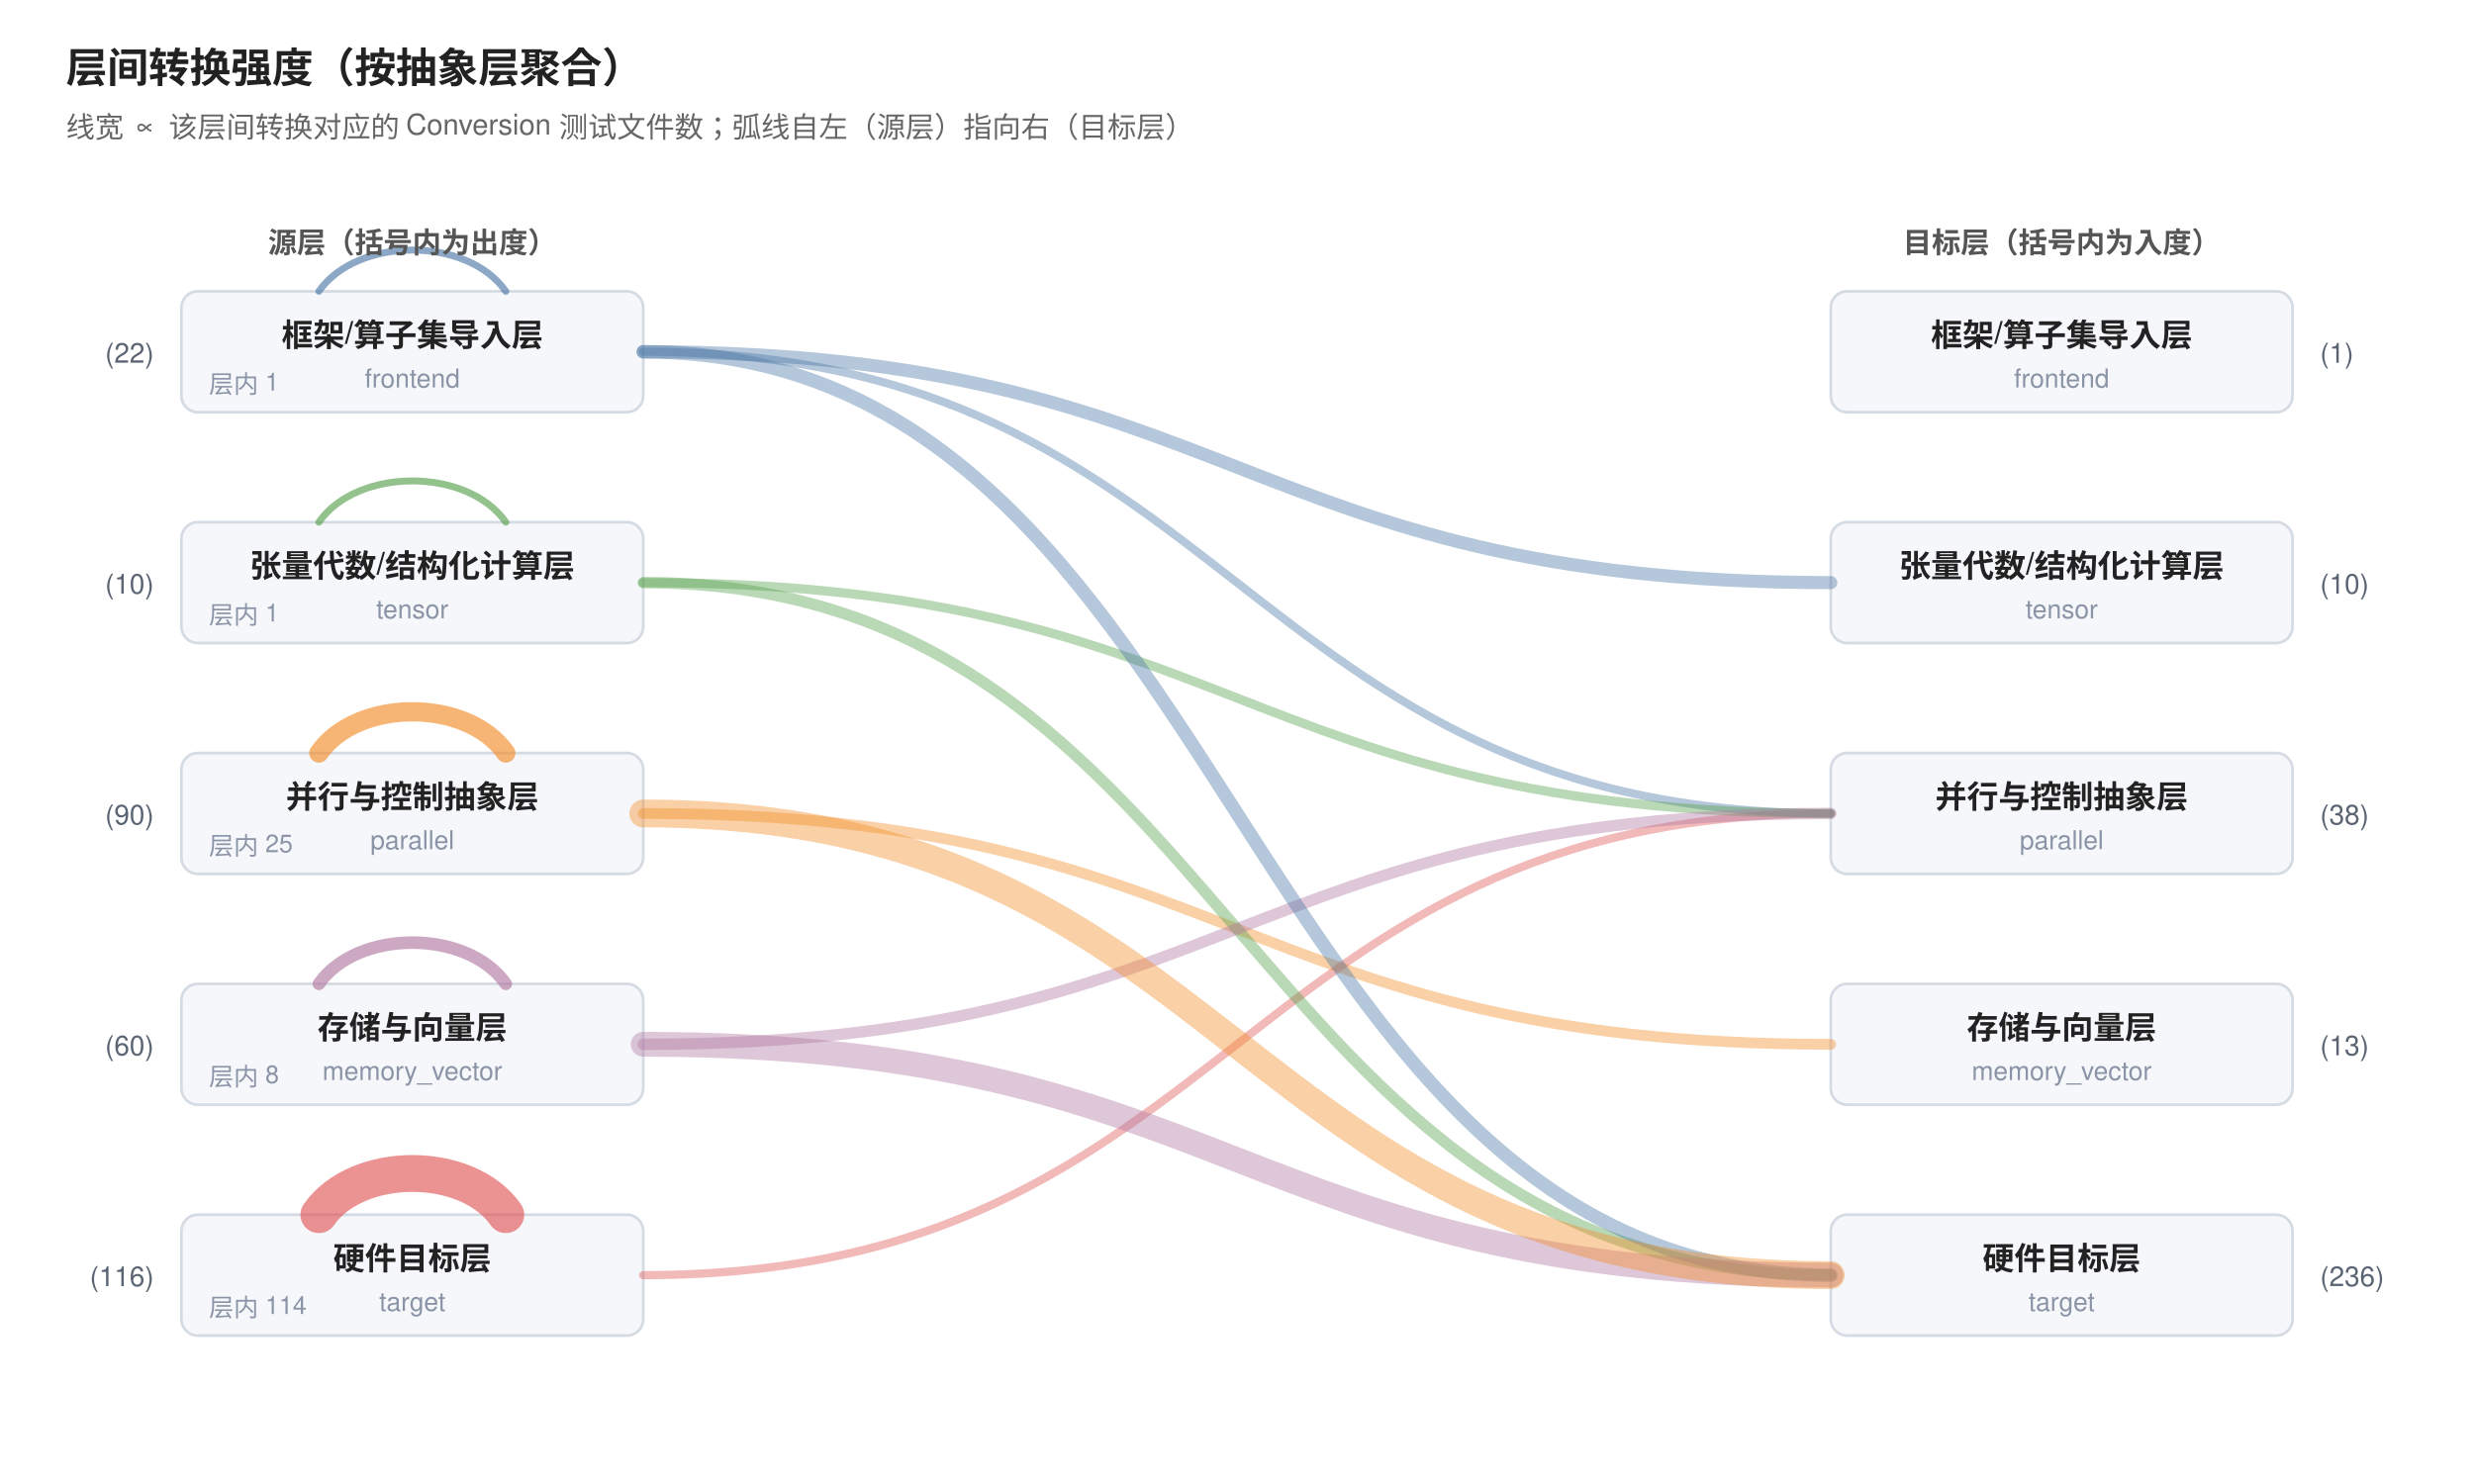
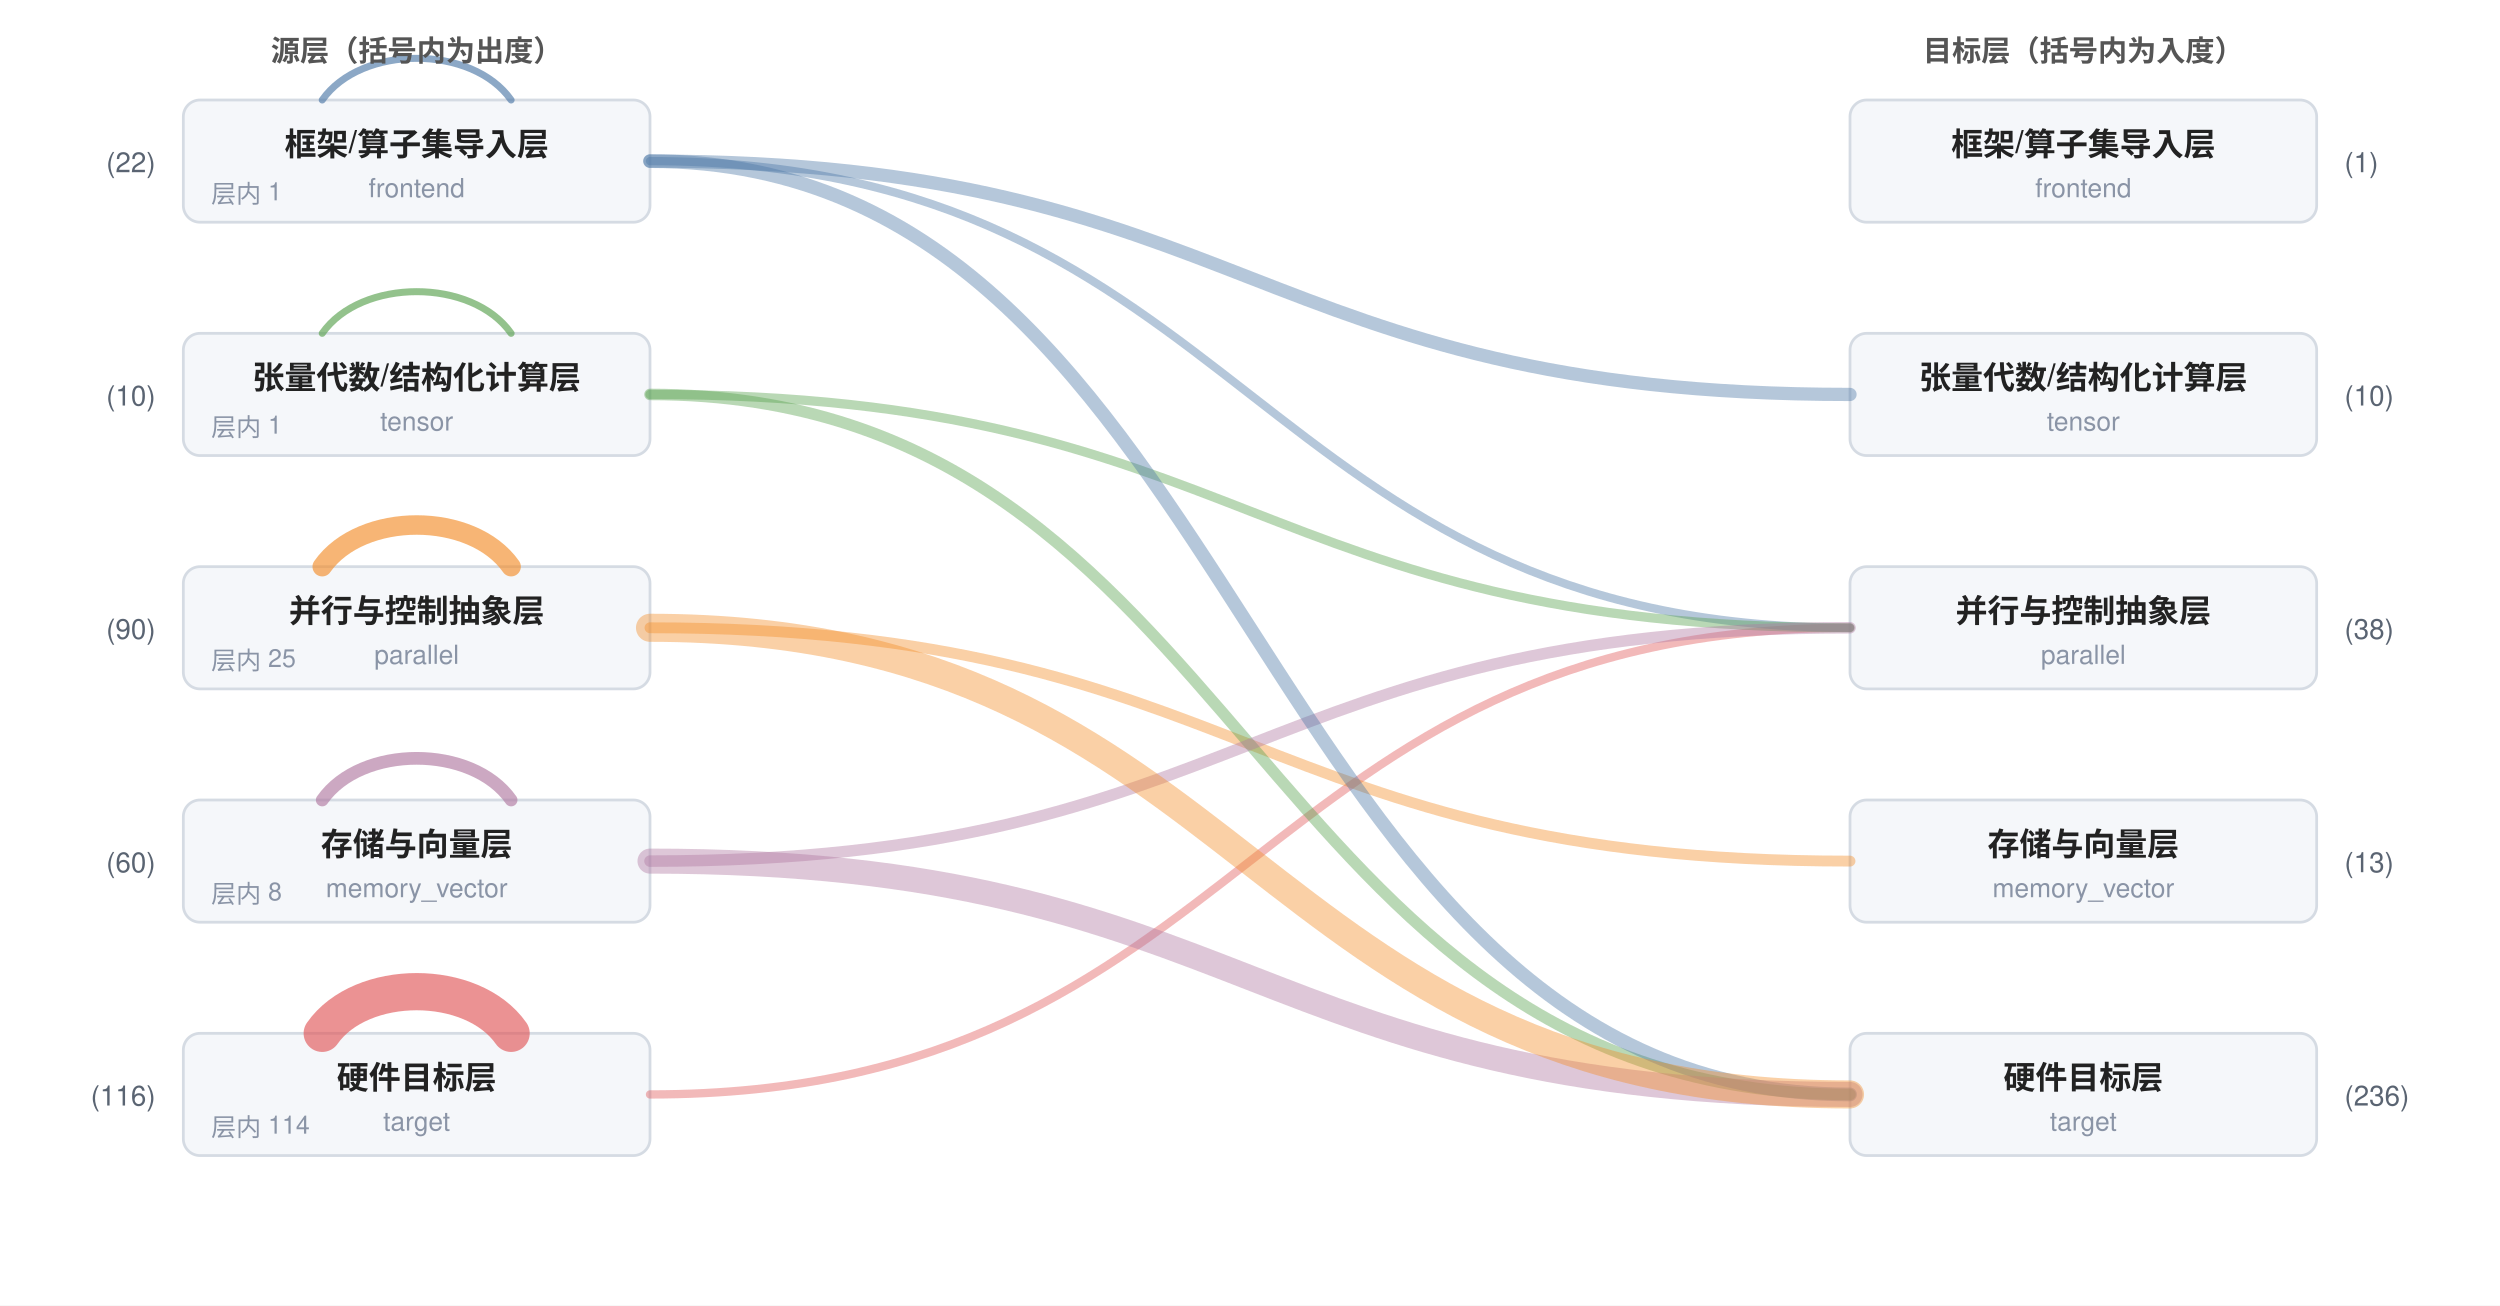
- <svg xmlns="http://www.w3.org/2000/svg" width="900" height="540" viewBox="0 0 900 540" font-family="Helvetica,Arial,sans-serif">
-   <rect width="900" height="540" fill="#ffffff" />
-   <text x="24.0" y="30.0" font-size="15" text-anchor="start" fill="#222" font-weight="bold" opacity="1.0">层间转换强度（按抽象层聚合）</text>
-   <text x="24.0" y="50.0" font-size="10.5" text-anchor="start" fill="#666" font-weight="normal" opacity="1.0">线宽 ∝ 该层间转换对应的 Conversion 测试文件数；弧线自左（源层）指向右（目标层）</text>
-   <rect x="66.0" y="106.0" width="168.0" height="44.0" rx="6" fill="#f5f7fa" stroke="#d5dbe3" stroke-width="1" opacity="1.0" />
-   <text x="150.0" y="126.0" font-size="11.5" text-anchor="middle" fill="#222" font-weight="bold" opacity="1.0">框架/算子集导入层</text>
-   <text x="150.0" y="141.0" font-size="9.5" text-anchor="middle" fill="#8a94a6" font-weight="normal" opacity="1.0">frontend</text>
-   <rect x="666.0" y="106.0" width="168.0" height="44.0" rx="6" fill="#f5f7fa" stroke="#d5dbe3" stroke-width="1" opacity="1.0" />
-   <text x="750.0" y="126.0" font-size="11.5" text-anchor="middle" fill="#222" font-weight="bold" opacity="1.0">框架/算子集导入层</text>
-   <text x="750.0" y="141.0" font-size="9.5" text-anchor="middle" fill="#8a94a6" font-weight="normal" opacity="1.0">frontend</text>
-   <rect x="66.0" y="190.0" width="168.0" height="44.0" rx="6" fill="#f5f7fa" stroke="#d5dbe3" stroke-width="1" opacity="1.0" />
-   <text x="150.0" y="210.0" font-size="11.5" text-anchor="middle" fill="#222" font-weight="bold" opacity="1.0">张量代数/结构化计算层</text>
-   <text x="150.0" y="225.0" font-size="9.5" text-anchor="middle" fill="#8a94a6" font-weight="normal" opacity="1.0">tensor</text>
-   <rect x="666.0" y="190.0" width="168.0" height="44.0" rx="6" fill="#f5f7fa" stroke="#d5dbe3" stroke-width="1" opacity="1.0" />
-   <text x="750.0" y="210.0" font-size="11.5" text-anchor="middle" fill="#222" font-weight="bold" opacity="1.0">张量代数/结构化计算层</text>
-   <text x="750.0" y="225.0" font-size="9.5" text-anchor="middle" fill="#8a94a6" font-weight="normal" opacity="1.0">tensor</text>
-   <rect x="66.0" y="274.0" width="168.0" height="44.0" rx="6" fill="#f5f7fa" stroke="#d5dbe3" stroke-width="1" opacity="1.0" />
-   <text x="150.0" y="294.0" font-size="11.5" text-anchor="middle" fill="#222" font-weight="bold" opacity="1.0">并行与控制抽象层</text>
-   <text x="150.0" y="309.0" font-size="9.5" text-anchor="middle" fill="#8a94a6" font-weight="normal" opacity="1.0">parallel</text>
-   <rect x="666.0" y="274.0" width="168.0" height="44.0" rx="6" fill="#f5f7fa" stroke="#d5dbe3" stroke-width="1" opacity="1.0" />
-   <text x="750.0" y="294.0" font-size="11.5" text-anchor="middle" fill="#222" font-weight="bold" opacity="1.0">并行与控制抽象层</text>
-   <text x="750.0" y="309.0" font-size="9.5" text-anchor="middle" fill="#8a94a6" font-weight="normal" opacity="1.0">parallel</text>
-   <rect x="66.0" y="358.0" width="168.0" height="44.0" rx="6" fill="#f5f7fa" stroke="#d5dbe3" stroke-width="1" opacity="1.0" />
-   <text x="150.0" y="378.0" font-size="11.5" text-anchor="middle" fill="#222" font-weight="bold" opacity="1.0">存储与向量层</text>
-   <text x="150.0" y="393.0" font-size="9.5" text-anchor="middle" fill="#8a94a6" font-weight="normal" opacity="1.0">memory_vector</text>
-   <rect x="666.0" y="358.0" width="168.0" height="44.0" rx="6" fill="#f5f7fa" stroke="#d5dbe3" stroke-width="1" opacity="1.0" />
-   <text x="750.0" y="378.0" font-size="11.5" text-anchor="middle" fill="#222" font-weight="bold" opacity="1.0">存储与向量层</text>
-   <text x="750.0" y="393.0" font-size="9.5" text-anchor="middle" fill="#8a94a6" font-weight="normal" opacity="1.0">memory_vector</text>
-   <rect x="66.0" y="442.0" width="168.0" height="44.0" rx="6" fill="#f5f7fa" stroke="#d5dbe3" stroke-width="1" opacity="1.0" />
-   <text x="150.0" y="462.0" font-size="11.5" text-anchor="middle" fill="#222" font-weight="bold" opacity="1.0">硬件目标层</text>
-   <text x="150.0" y="477.0" font-size="9.5" text-anchor="middle" fill="#8a94a6" font-weight="normal" opacity="1.0">target</text>
-   <rect x="666.0" y="442.0" width="168.0" height="44.0" rx="6" fill="#f5f7fa" stroke="#d5dbe3" stroke-width="1" opacity="1.0" />
-   <text x="750.0" y="462.0" font-size="11.5" text-anchor="middle" fill="#222" font-weight="bold" opacity="1.0">硬件目标层</text>
-   <text x="750.0" y="477.0" font-size="9.5" text-anchor="middle" fill="#8a94a6" font-weight="normal" opacity="1.0">target</text>
-   <path d="M 116.0 190.0 C 130.0 170.0 170.0 170.0 184.0 190.0" fill="none" stroke="#59A14F" stroke-width="2.524" opacity="0.65" stroke-linecap="round" />
-   <text x="76.0" y="227.0" font-size="9" text-anchor="start" fill="#8a94a6" font-weight="normal" opacity="1.0">层内 1</text>
-   <path d="M 116.0 106.0 C 130.0 86.0 170.0 86.0 184.0 106.0" fill="none" stroke="#4E79A7" stroke-width="2.524" opacity="0.65" stroke-linecap="round" />
-   <text x="76.0" y="143.0" font-size="9" text-anchor="start" fill="#8a94a6" font-weight="normal" opacity="1.0">层内 1</text>
-   <path d="M 234.0 464.0 C 450.0 464.0 450.0 296.0 666.0 296.0" fill="none" stroke="#E15759" stroke-width="2.989" opacity="0.42" stroke-linecap="round" />
-   <path d="M 234.0 128.0 C 450.0 128.0 450.0 296.0 666.0 296.0" fill="none" stroke="#4E79A7" stroke-width="2.989" opacity="0.42" stroke-linecap="round" />
-   <path d="M 234.0 212.0 C 450.0 212.0 450.0 296.0 666.0 296.0" fill="none" stroke="#59A14F" stroke-width="3.347" opacity="0.42" stroke-linecap="round" />
-   <path d="M 234.0 296.0 C 450.0 296.0 450.0 380.0 666.0 380.0" fill="none" stroke="#F28E2B" stroke-width="3.913" opacity="0.42" stroke-linecap="round" />
-   <path d="M 234.0 212.0 C 450.0 212.0 450.0 464.0 666.0 464.0" fill="none" stroke="#59A14F" stroke-width="4.153" opacity="0.42" stroke-linecap="round" />
-   <path d="M 234.0 380.0 C 450.0 380.0 450.0 296.0 666.0 296.0" fill="none" stroke="#B07AA1" stroke-width="4.153" opacity="0.42" stroke-linecap="round" />
-   <path d="M 116.0 358.0 C 130.0 338.0 170.0 338.0 184.0 358.0" fill="none" stroke="#B07AA1" stroke-width="4.579" opacity="0.65" stroke-linecap="round" />
-   <text x="76.0" y="395.0" font-size="9" text-anchor="start" fill="#8a94a6" font-weight="normal" opacity="1.0">层内 8</text>
-   <path d="M 234.0 128.0 C 450.0 128.0 450.0 212.0 666.0 212.0" fill="none" stroke="#4E79A7" stroke-width="4.772" opacity="0.42" stroke-linecap="round" />
-   <path d="M 234.0 128.0 C 450.0 128.0 450.0 464.0 666.0 464.0" fill="none" stroke="#4E79A7" stroke-width="4.954" opacity="0.42" stroke-linecap="round" />
-   <path d="M 116.0 274.0 C 130.0 254.0 170.0 254.0 184.0 274.0" fill="none" stroke="#F28E2B" stroke-width="7.02" opacity="0.65" stroke-linecap="round" />
-   <text x="76.0" y="311.0" font-size="9" text-anchor="start" fill="#8a94a6" font-weight="normal" opacity="1.0">层内 25</text>
-   <path d="M 234.0 380.0 C 450.0 380.0 450.0 464.0 666.0 464.0" fill="none" stroke="#B07AA1" stroke-width="9.023" opacity="0.42" stroke-linecap="round" />
-   <path d="M 234.0 296.0 C 450.0 296.0 450.0 464.0 666.0 464.0" fill="none" stroke="#F28E2B" stroke-width="10.106" opacity="0.42" stroke-linecap="round" />
-   <path d="M 116.0 442.0 C 130.0 422.0 170.0 422.0 184.0 442.0" fill="none" stroke="#E15759" stroke-width="13.4" opacity="0.65" stroke-linecap="round" />
-   <text x="76.0" y="479.0" font-size="9" text-anchor="start" fill="#8a94a6" font-weight="normal" opacity="1.0">层内 114</text>
-   <text x="150.0" y="92.0" font-size="10.5" text-anchor="middle" fill="#555" font-weight="bold" opacity="1.0">源层（括号内为出度）</text>
-   <text x="750.0" y="92.0" font-size="10.5" text-anchor="middle" fill="#555" font-weight="bold" opacity="1.0">目标层（括号内为入度）</text>
-   <text x="56.0" y="132.0" font-size="10" text-anchor="end" fill="#5a6472" font-weight="normal" opacity="1.0">(22)</text>
-   <text x="844.0" y="132.0" font-size="10" text-anchor="start" fill="#5a6472" font-weight="normal" opacity="1.0">(1)</text>
-   <text x="56.0" y="216.0" font-size="10" text-anchor="end" fill="#5a6472" font-weight="normal" opacity="1.0">(10)</text>
-   <text x="844.0" y="216.0" font-size="10" text-anchor="start" fill="#5a6472" font-weight="normal" opacity="1.0">(10)</text>
-   <text x="56.0" y="300.0" font-size="10" text-anchor="end" fill="#5a6472" font-weight="normal" opacity="1.0">(90)</text>
-   <text x="844.0" y="300.0" font-size="10" text-anchor="start" fill="#5a6472" font-weight="normal" opacity="1.0">(38)</text>
-   <text x="56.0" y="384.0" font-size="10" text-anchor="end" fill="#5a6472" font-weight="normal" opacity="1.0">(60)</text>
-   <text x="844.0" y="384.0" font-size="10" text-anchor="start" fill="#5a6472" font-weight="normal" opacity="1.0">(13)</text>
-   <text x="56.0" y="468.0" font-size="10" text-anchor="end" fill="#5a6472" font-weight="normal" opacity="1.0">(116)</text>
-   <text x="844.0" y="468.0" font-size="10" text-anchor="start" fill="#5a6472" font-weight="normal" opacity="1.0">(236)</text>
+ <svg xmlns="http://www.w3.org/2000/svg" width="900" height="470" viewBox="0 0 900 470" font-family="Helvetica,Arial,sans-serif">
+   <rect width="900" height="470" fill="#ffffff" />
+   <rect x="66.0" y="36.0" width="168.0" height="44.0" rx="6" fill="#f5f7fa" stroke="#d5dbe3" stroke-width="1" opacity="1.0" />
+   <text x="150.0" y="56.0" font-size="11.5" text-anchor="middle" fill="#222" font-weight="bold" opacity="1.0">框架/算子集导入层</text>
+   <text x="150.0" y="71.0" font-size="9.5" text-anchor="middle" fill="#8a94a6" font-weight="normal" opacity="1.0">frontend</text>
+   <rect x="666.0" y="36.0" width="168.0" height="44.0" rx="6" fill="#f5f7fa" stroke="#d5dbe3" stroke-width="1" opacity="1.0" />
+   <text x="750.0" y="56.0" font-size="11.5" text-anchor="middle" fill="#222" font-weight="bold" opacity="1.0">框架/算子集导入层</text>
+   <text x="750.0" y="71.0" font-size="9.5" text-anchor="middle" fill="#8a94a6" font-weight="normal" opacity="1.0">frontend</text>
+   <rect x="66.0" y="120.0" width="168.0" height="44.0" rx="6" fill="#f5f7fa" stroke="#d5dbe3" stroke-width="1" opacity="1.0" />
+   <text x="150.0" y="140.0" font-size="11.5" text-anchor="middle" fill="#222" font-weight="bold" opacity="1.0">张量代数/结构化计算层</text>
+   <text x="150.0" y="155.0" font-size="9.5" text-anchor="middle" fill="#8a94a6" font-weight="normal" opacity="1.0">tensor</text>
+   <rect x="666.0" y="120.0" width="168.0" height="44.0" rx="6" fill="#f5f7fa" stroke="#d5dbe3" stroke-width="1" opacity="1.0" />
+   <text x="750.0" y="140.0" font-size="11.5" text-anchor="middle" fill="#222" font-weight="bold" opacity="1.0">张量代数/结构化计算层</text>
+   <text x="750.0" y="155.0" font-size="9.5" text-anchor="middle" fill="#8a94a6" font-weight="normal" opacity="1.0">tensor</text>
+   <rect x="66.0" y="204.0" width="168.0" height="44.0" rx="6" fill="#f5f7fa" stroke="#d5dbe3" stroke-width="1" opacity="1.0" />
+   <text x="150.0" y="224.0" font-size="11.5" text-anchor="middle" fill="#222" font-weight="bold" opacity="1.0">并行与控制抽象层</text>
+   <text x="150.0" y="239.0" font-size="9.5" text-anchor="middle" fill="#8a94a6" font-weight="normal" opacity="1.0">parallel</text>
+   <rect x="666.0" y="204.0" width="168.0" height="44.0" rx="6" fill="#f5f7fa" stroke="#d5dbe3" stroke-width="1" opacity="1.0" />
+   <text x="750.0" y="224.0" font-size="11.5" text-anchor="middle" fill="#222" font-weight="bold" opacity="1.0">并行与控制抽象层</text>
+   <text x="750.0" y="239.0" font-size="9.5" text-anchor="middle" fill="#8a94a6" font-weight="normal" opacity="1.0">parallel</text>
+   <rect x="66.0" y="288.0" width="168.0" height="44.0" rx="6" fill="#f5f7fa" stroke="#d5dbe3" stroke-width="1" opacity="1.0" />
+   <text x="150.0" y="308.0" font-size="11.5" text-anchor="middle" fill="#222" font-weight="bold" opacity="1.0">存储与向量层</text>
+   <text x="150.0" y="323.0" font-size="9.5" text-anchor="middle" fill="#8a94a6" font-weight="normal" opacity="1.0">memory_vector</text>
+   <rect x="666.0" y="288.0" width="168.0" height="44.0" rx="6" fill="#f5f7fa" stroke="#d5dbe3" stroke-width="1" opacity="1.0" />
+   <text x="750.0" y="308.0" font-size="11.5" text-anchor="middle" fill="#222" font-weight="bold" opacity="1.0">存储与向量层</text>
+   <text x="750.0" y="323.0" font-size="9.5" text-anchor="middle" fill="#8a94a6" font-weight="normal" opacity="1.0">memory_vector</text>
+   <rect x="66.0" y="372.0" width="168.0" height="44.0" rx="6" fill="#f5f7fa" stroke="#d5dbe3" stroke-width="1" opacity="1.0" />
+   <text x="150.0" y="392.0" font-size="11.5" text-anchor="middle" fill="#222" font-weight="bold" opacity="1.0">硬件目标层</text>
+   <text x="150.0" y="407.0" font-size="9.5" text-anchor="middle" fill="#8a94a6" font-weight="normal" opacity="1.0">target</text>
+   <rect x="666.0" y="372.0" width="168.0" height="44.0" rx="6" fill="#f5f7fa" stroke="#d5dbe3" stroke-width="1" opacity="1.0" />
+   <text x="750.0" y="392.0" font-size="11.5" text-anchor="middle" fill="#222" font-weight="bold" opacity="1.0">硬件目标层</text>
+   <text x="750.0" y="407.0" font-size="9.5" text-anchor="middle" fill="#8a94a6" font-weight="normal" opacity="1.0">target</text>
+   <path d="M 116.0 120.0 C 130.0 100.0 170.0 100.0 184.0 120.0" fill="none" stroke="#59A14F" stroke-width="2.524" opacity="0.65" stroke-linecap="round" />
+   <text x="76.0" y="157.0" font-size="9" text-anchor="start" fill="#8a94a6" font-weight="normal" opacity="1.0">层内 1</text>
+   <path d="M 116.0 36.0 C 130.0 16.0 170.0 16.0 184.0 36.0" fill="none" stroke="#4E79A7" stroke-width="2.524" opacity="0.65" stroke-linecap="round" />
+   <text x="76.0" y="73.0" font-size="9" text-anchor="start" fill="#8a94a6" font-weight="normal" opacity="1.0">层内 1</text>
+   <path d="M 234.0 394.0 C 450.0 394.0 450.0 226.0 666.0 226.0" fill="none" stroke="#E15759" stroke-width="2.989" opacity="0.42" stroke-linecap="round" />
+   <path d="M 234.0 58.0 C 450.0 58.0 450.0 226.0 666.0 226.0" fill="none" stroke="#4E79A7" stroke-width="2.989" opacity="0.42" stroke-linecap="round" />
+   <path d="M 234.0 142.0 C 450.0 142.0 450.0 226.0 666.0 226.0" fill="none" stroke="#59A14F" stroke-width="3.347" opacity="0.42" stroke-linecap="round" />
+   <path d="M 234.0 226.0 C 450.0 226.0 450.0 310.0 666.0 310.0" fill="none" stroke="#F28E2B" stroke-width="3.913" opacity="0.42" stroke-linecap="round" />
+   <path d="M 234.0 142.0 C 450.0 142.0 450.0 394.0 666.0 394.0" fill="none" stroke="#59A14F" stroke-width="4.153" opacity="0.42" stroke-linecap="round" />
+   <path d="M 234.0 310.0 C 450.0 310.0 450.0 226.0 666.0 226.0" fill="none" stroke="#B07AA1" stroke-width="4.153" opacity="0.42" stroke-linecap="round" />
+   <path d="M 116.0 288.0 C 130.0 268.0 170.0 268.0 184.0 288.0" fill="none" stroke="#B07AA1" stroke-width="4.579" opacity="0.65" stroke-linecap="round" />
+   <text x="76.0" y="325.0" font-size="9" text-anchor="start" fill="#8a94a6" font-weight="normal" opacity="1.0">层内 8</text>
+   <path d="M 234.0 58.0 C 450.0 58.0 450.0 142.0 666.0 142.0" fill="none" stroke="#4E79A7" stroke-width="4.772" opacity="0.42" stroke-linecap="round" />
+   <path d="M 234.0 58.0 C 450.0 58.0 450.0 394.0 666.0 394.0" fill="none" stroke="#4E79A7" stroke-width="4.954" opacity="0.42" stroke-linecap="round" />
+   <path d="M 116.0 204.0 C 130.0 184.0 170.0 184.0 184.0 204.0" fill="none" stroke="#F28E2B" stroke-width="7.02" opacity="0.65" stroke-linecap="round" />
+   <text x="76.0" y="241.0" font-size="9" text-anchor="start" fill="#8a94a6" font-weight="normal" opacity="1.0">层内 25</text>
+   <path d="M 234.0 310.0 C 450.0 310.0 450.0 394.0 666.0 394.0" fill="none" stroke="#B07AA1" stroke-width="9.023" opacity="0.42" stroke-linecap="round" />
+   <path d="M 234.0 226.0 C 450.0 226.0 450.0 394.0 666.0 394.0" fill="none" stroke="#F28E2B" stroke-width="10.106" opacity="0.42" stroke-linecap="round" />
+   <path d="M 116.0 372.0 C 130.0 352.0 170.0 352.0 184.0 372.0" fill="none" stroke="#E15759" stroke-width="13.4" opacity="0.65" stroke-linecap="round" />
+   <text x="76.0" y="409.0" font-size="9" text-anchor="start" fill="#8a94a6" font-weight="normal" opacity="1.0">层内 114</text>
+   <text x="150.0" y="22.0" font-size="10.5" text-anchor="middle" fill="#555" font-weight="bold" opacity="1.0">源层（括号内为出度）</text>
+   <text x="750.0" y="22.0" font-size="10.5" text-anchor="middle" fill="#555" font-weight="bold" opacity="1.0">目标层（括号内为入度）</text>
+   <text x="56.0" y="62.0" font-size="10" text-anchor="end" fill="#5a6472" font-weight="normal" opacity="1.0">(22)</text>
+   <text x="844.0" y="62.0" font-size="10" text-anchor="start" fill="#5a6472" font-weight="normal" opacity="1.0">(1)</text>
+   <text x="56.0" y="146.0" font-size="10" text-anchor="end" fill="#5a6472" font-weight="normal" opacity="1.0">(10)</text>
+   <text x="844.0" y="146.0" font-size="10" text-anchor="start" fill="#5a6472" font-weight="normal" opacity="1.0">(10)</text>
+   <text x="56.0" y="230.0" font-size="10" text-anchor="end" fill="#5a6472" font-weight="normal" opacity="1.0">(90)</text>
+   <text x="844.0" y="230.0" font-size="10" text-anchor="start" fill="#5a6472" font-weight="normal" opacity="1.0">(38)</text>
+   <text x="56.0" y="314.0" font-size="10" text-anchor="end" fill="#5a6472" font-weight="normal" opacity="1.0">(60)</text>
+   <text x="844.0" y="314.0" font-size="10" text-anchor="start" fill="#5a6472" font-weight="normal" opacity="1.0">(13)</text>
+   <text x="56.0" y="398.0" font-size="10" text-anchor="end" fill="#5a6472" font-weight="normal" opacity="1.0">(116)</text>
+   <text x="844.0" y="398.0" font-size="10" text-anchor="start" fill="#5a6472" font-weight="normal" opacity="1.0">(236)</text>
</svg>
